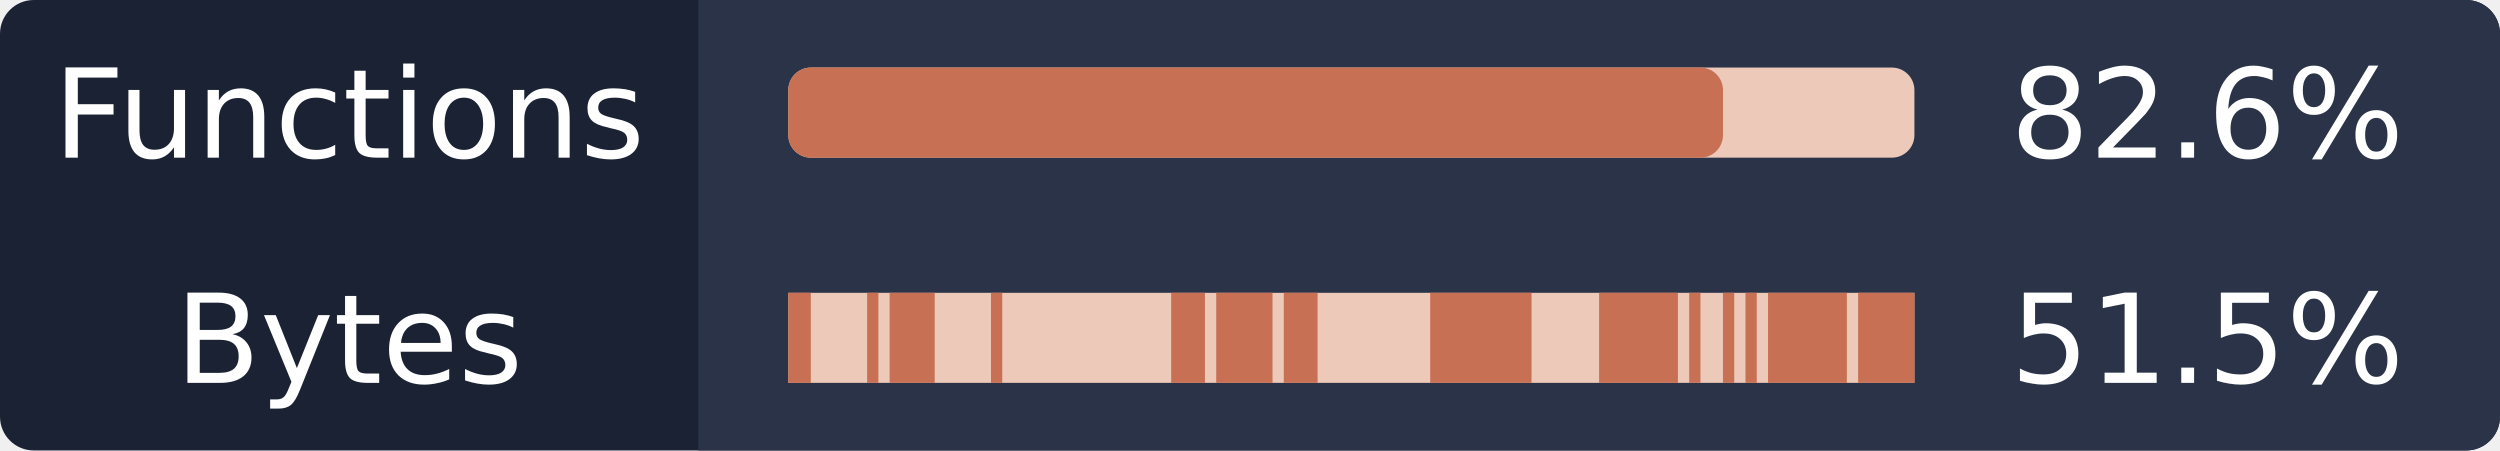
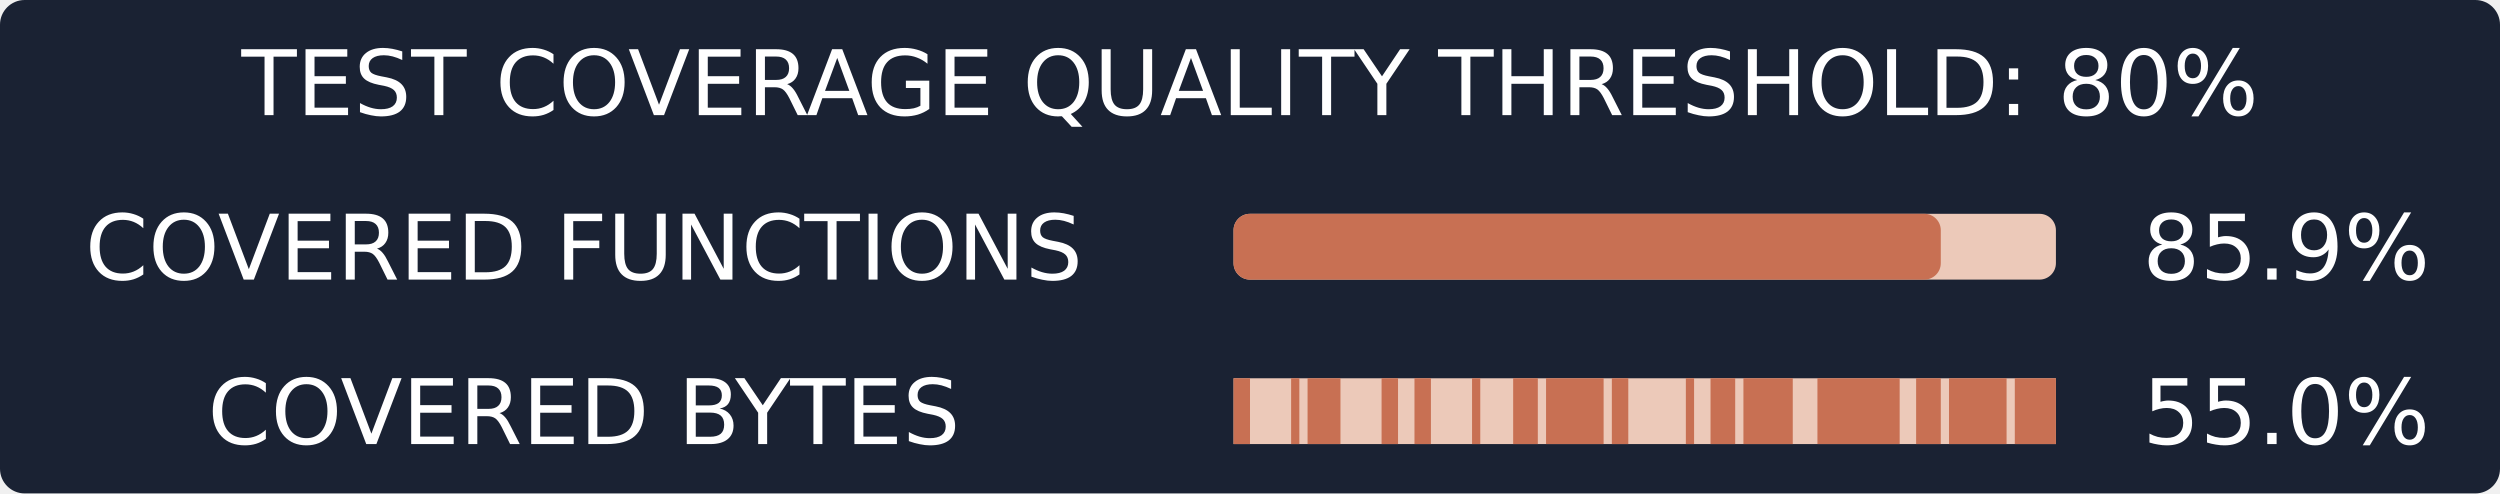
- <svg xmlns="http://www.w3.org/2000/svg" width="222" height="40" role="img" aria-label="decomp: 82.6% of functions, 51.5% of code bytes done">
+ <svg xmlns="http://www.w3.org/2000/svg" width="304" height="60" role="img" aria-label="decomp: 85.9% of functions, 55.0% of code bytes done; a function counts as done when its tests ran at least 80% of the original (the test coverage quality threshold)">
  <clipPath id="r">
-     <rect width="222" height="40" rx="3" />
+     <rect width="304" height="60" rx="3" />
  </clipPath>
  <g clip-path="url(#r)">
-     <rect width="222" height="40" fill="#1a2233" />
-     <rect x="62" width="160" height="40" fill="#2a3347" />
-     <rect x="70" y="6" width="100" height="8" rx="2" fill="#ecc9b9" />
-     <rect x="70" y="6" width="83" height="8" rx="2" fill="#c87053" />
-     <rect x="70" y="26" width="100" height="8" fill="#ecc9b9" />
-     <rect x="70" y="26" width="2" height="8" fill="#c87053" />
-     <rect x="77" y="26" width="1" height="8" fill="#c87053" />
-     <rect x="79" y="26" width="4" height="8" fill="#c87053" />
-     <rect x="88" y="26" width="1" height="8" fill="#c87053" />
-     <rect x="104" y="26" width="3" height="8" fill="#c87053" />
-     <rect x="108" y="26" width="5" height="8" fill="#c87053" />
-     <rect x="114" y="26" width="3" height="8" fill="#c87053" />
-     <rect x="127" y="26" width="9" height="8" fill="#c87053" />
-     <rect x="142" y="26" width="7" height="8" fill="#c87053" />
-     <rect x="150" y="26" width="1" height="8" fill="#c87053" />
-     <rect x="153" y="26" width="1" height="8" fill="#c87053" />
-     <rect x="155" y="26" width="1" height="8" fill="#c87053" />
-     <rect x="157" y="26" width="7" height="8" fill="#c87053" />
-     <rect x="165" y="26" width="5" height="8" fill="#c87053" />
+     <rect width="304" height="60" fill="#1a2233" />
+     <rect x="150" y="26" width="100" height="8" rx="2" fill="#ecc9b9" />
+     <rect x="150" y="26" width="86" height="8" rx="2" fill="#c87053" />
+     <rect x="150" y="46" width="100" height="8" fill="#ecc9b9" />
+     <rect x="150" y="46" width="2" height="8" fill="#c87053" />
+     <rect x="157" y="46" width="1" height="8" fill="#c87053" />
+     <rect x="159" y="46" width="4" height="8" fill="#c87053" />
+     <rect x="168" y="46" width="2" height="8" fill="#c87053" />
+     <rect x="172" y="46" width="2" height="8" fill="#c87053" />
+     <rect x="179" y="46" width="1" height="8" fill="#c87053" />
+     <rect x="184" y="46" width="3" height="8" fill="#c87053" />
+     <rect x="188" y="46" width="7" height="8" fill="#c87053" />
+     <rect x="196" y="46" width="2" height="8" fill="#c87053" />
+     <rect x="205" y="46" width="1" height="8" fill="#c87053" />
+     <rect x="208" y="46" width="3" height="8" fill="#c87053" />
+     <rect x="212" y="46" width="6" height="8" fill="#c87053" />
+     <rect x="221" y="46" width="10" height="8" fill="#c87053" />
+     <rect x="233" y="46" width="3" height="8" fill="#c87053" />
+     <rect x="237" y="46" width="7" height="8" fill="#c87053" />
+     <rect x="245" y="46" width="5" height="8" fill="#c87053" />
  </g>
  <g fill="#fff" font-family="Verdana,DejaVu Sans,sans-serif" font-size="11" text-anchor="middle">
-     <text x="31" y="14">Functions</text>
-     <text x="31" y="34">Bytes</text>
-     <text x="196" y="14">82.6%</text>
-     <text x="196" y="34">51.5%</text>
+     <text x="71" y="34">COVERED FUNCTIONS</text>
+     <text x="71" y="54">COVERED BYTES</text>
+     <text x="278" y="34">85.9%</text>
+     <text x="278" y="54">55.0%</text>
+     <text x="152" y="14">TEST COVERAGE QUALITY THRESHOLD: 80%</text>
  </g>
</svg>
